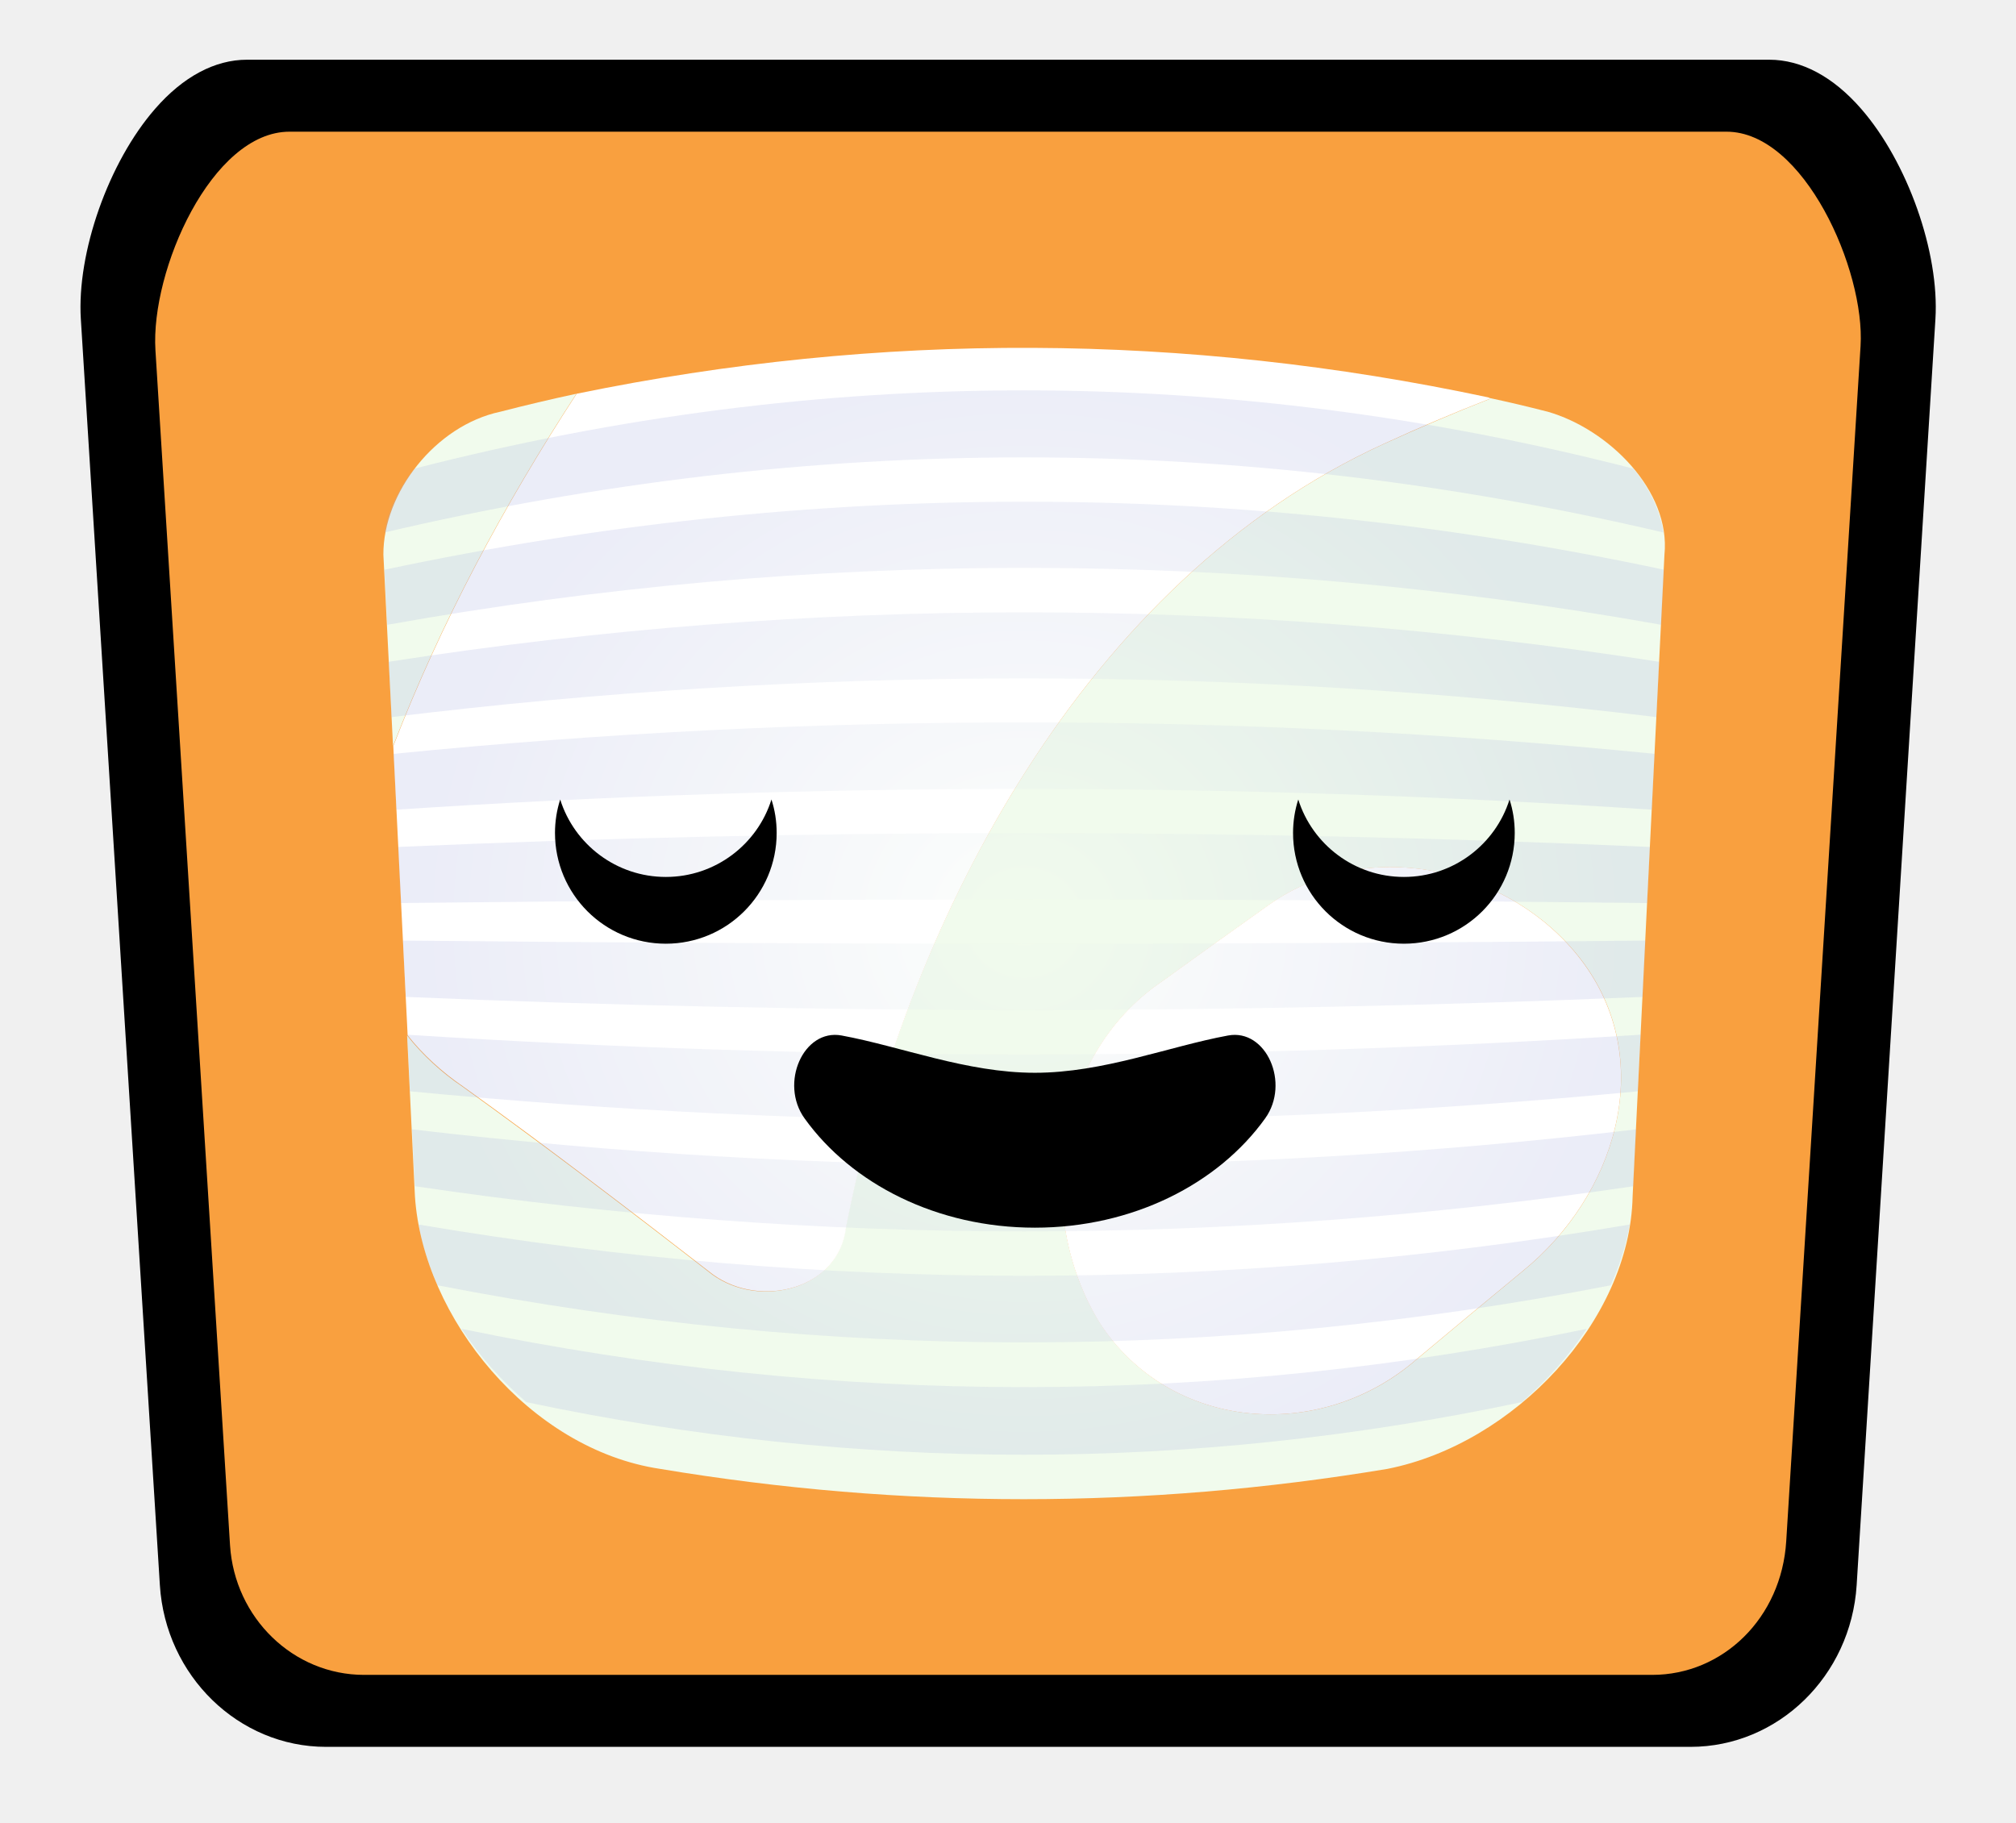
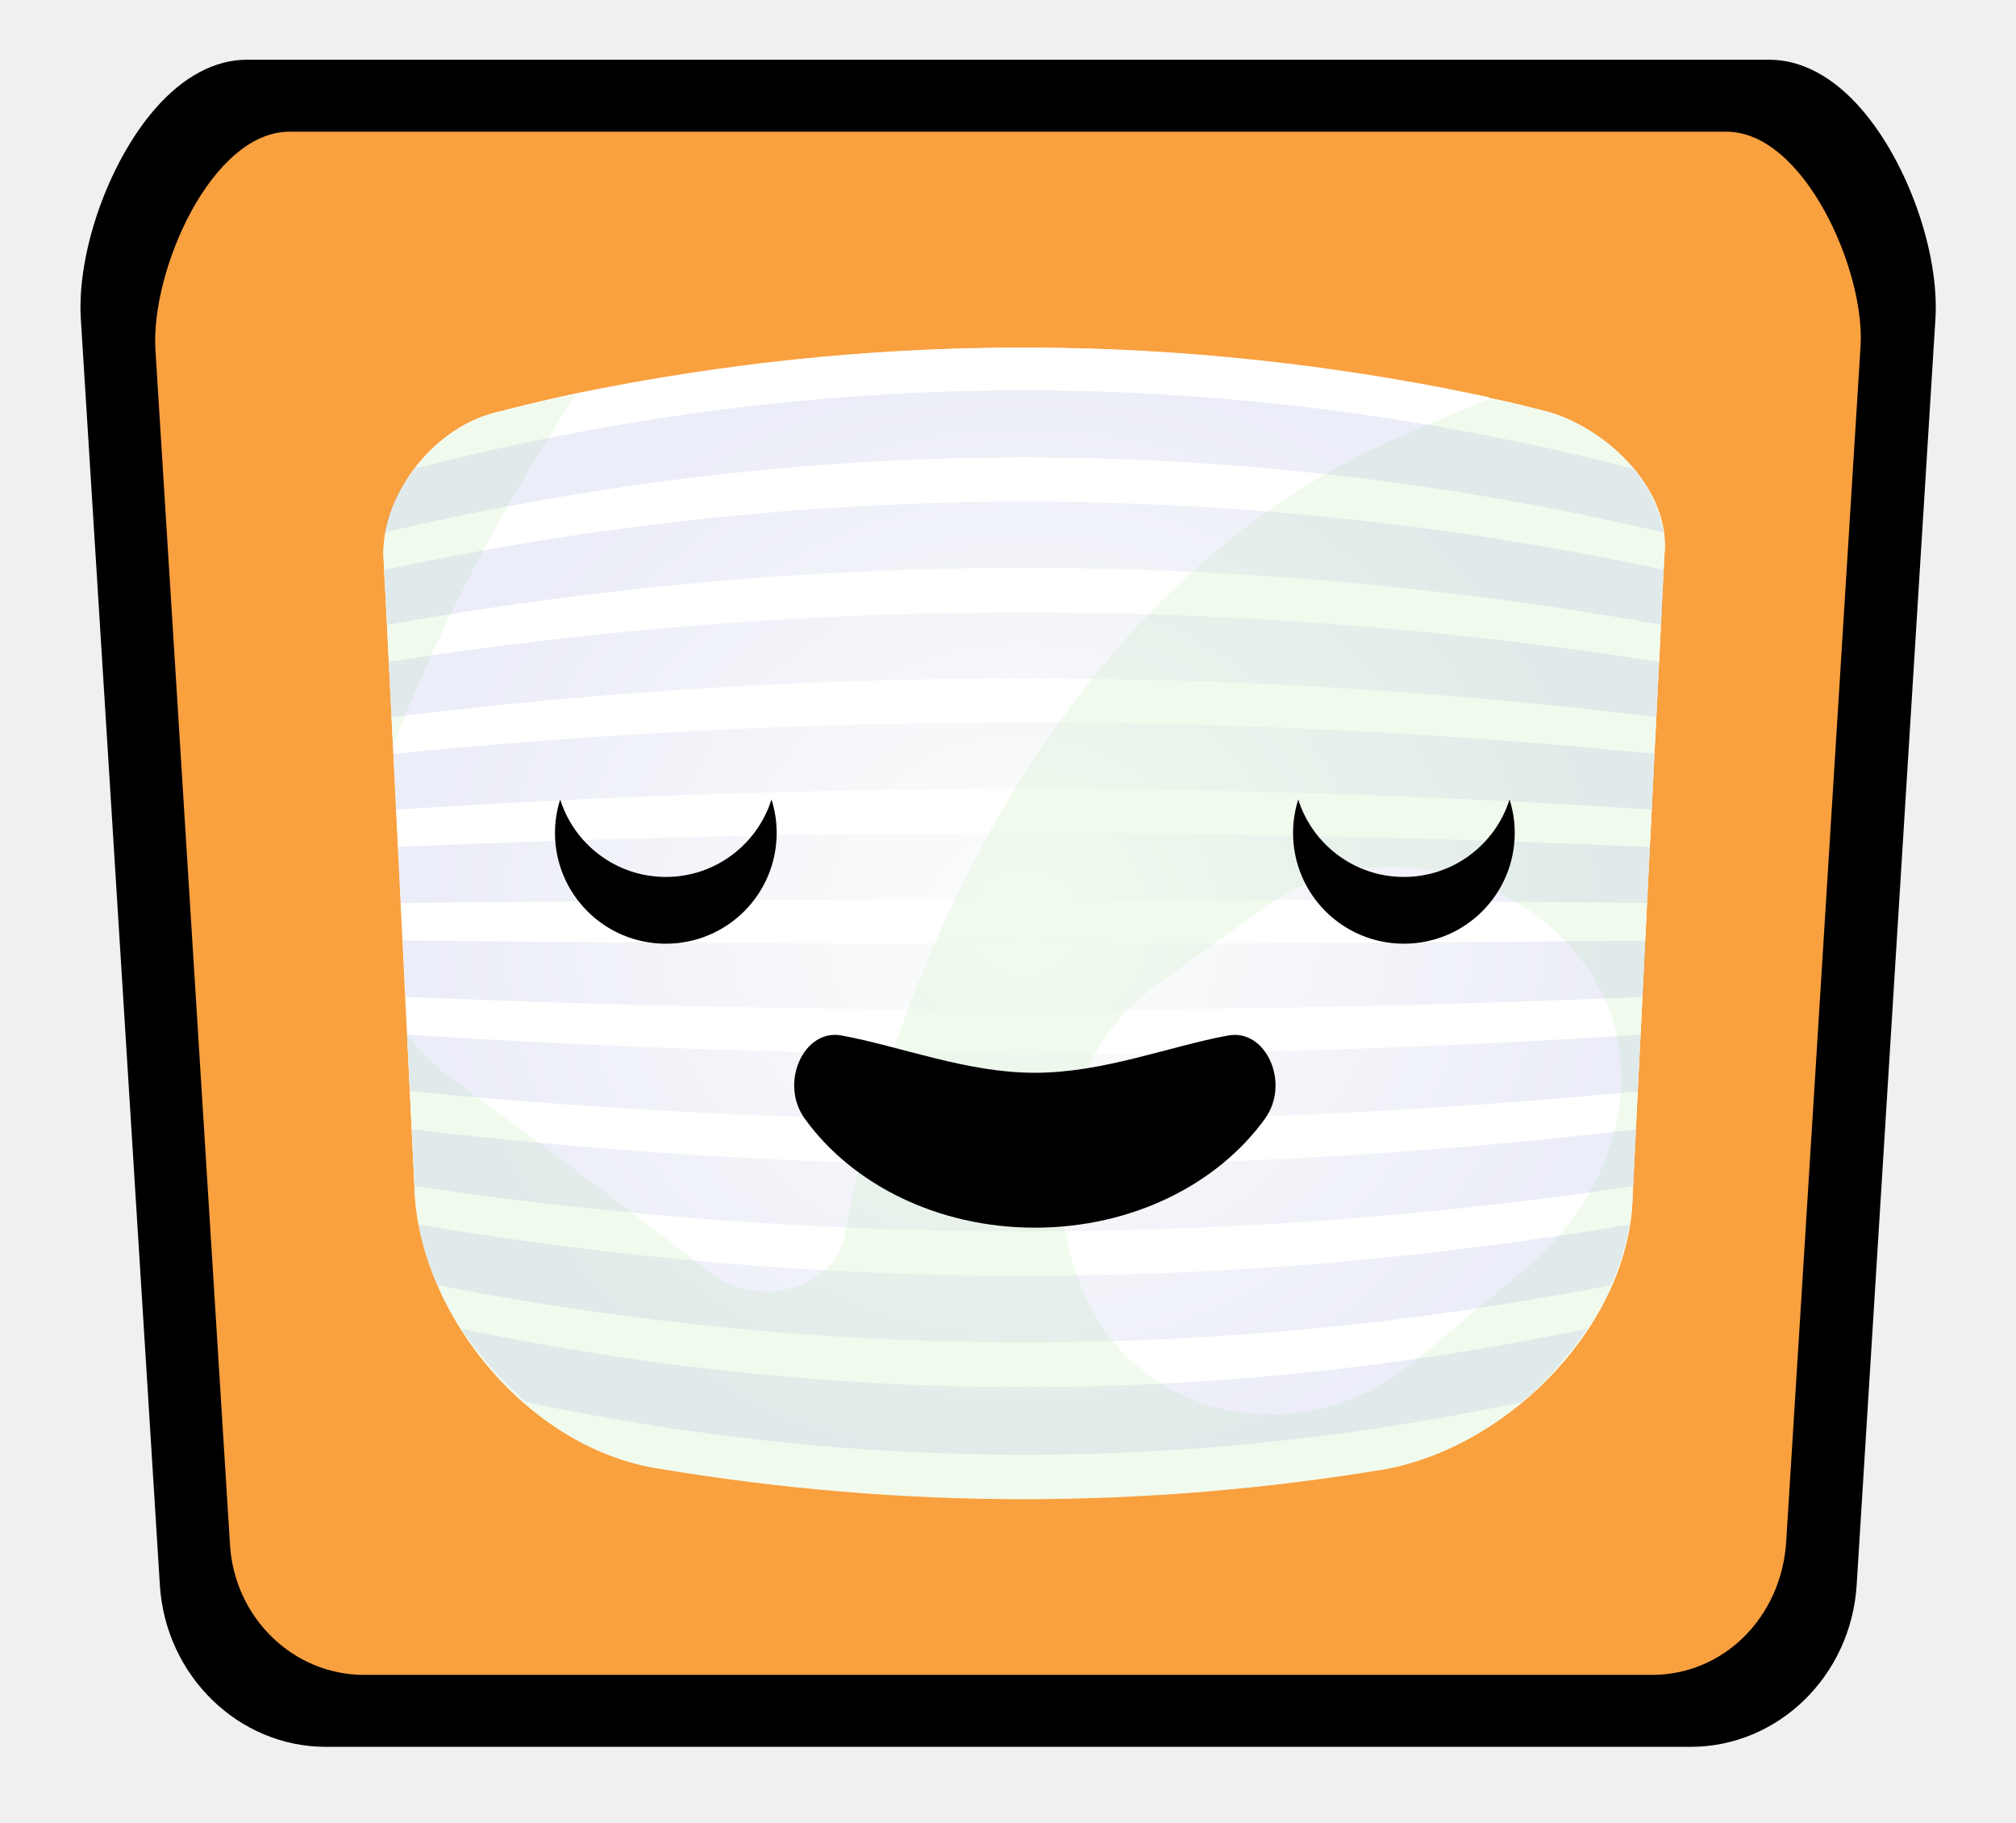
<svg xmlns="http://www.w3.org/2000/svg" version="1.1" id="Layer_1" x="0px" y="0px" viewBox="0 0 773 699" style="enable-background:new 0 0 773 699;" xml:space="preserve">
  <style type="text/css">
	.st0{display:none;}
	.st1{display:inline;fill:#8B95CC;}
	.st2{display:inline;}
	.st3{fill:#BAD1C3;}
	.st4{display:inline;fill:#F1FBED;}
	.st5{display:inline;fill:#9CA3DB;}
	.st6{display:inline;fill:#BDCCD4;}
	.st7{fill:#F9A03F;}
- 	.st8{fill:#F1FBED;}
- 	.st9{fill:#FFFFFF;}
+ 	.st8{fill:#FFFFFF;}
+ 	.st9{fill:#F1FBED;}
	.st10{opacity:0.2;fill:url(#SVGID_1_);enable-background:new    ;}
</style>
  <g id="Layer_1_00000042700427122550223860000016171415287862758302_" class="st0">
    <path class="st1" d="M665.7,747H104.5c-30.8,0-56.4-23.9-58.3-54.7L13.7,188.2C11.5,154.5,38.3,96,72.1,96h626.1   c33.8,0,60.5,58.5,58.3,92.2L724,692.3C722.1,723.1,696.5,747,665.7,747z" />
    <g class="st2">
      <path class="st3" d="M600,216.6h-24.7l0.7,0.4l-43.7,26.7c-111,67.9-190.7,177.6-218.8,304.6c-0.4,1.8-0.8,3.6-1.2,5.5l0,0    c-5.1,24.5-33.4,35.9-54.6,22l-103.1-67.7c-8.9-5.8-16.6-12.9-23-20.8l3.3,72.2c2.5,54.2,47.1,96.9,101.4,96.9h297.6    c54.3,0,98.9-42.7,101.4-96.9l13.3-292C649.9,239.8,627.8,216.6,600,216.6z" />
      <path class="st3" d="M170.2,216.6c-27.7,0-49.8,23.1-48.6,50.8l4,88.4c17.6-50.5,43.3-97.5,76.1-139.2L170.2,216.6L170.2,216.6z" />
    </g>
    <path class="st4" d="M154.6,508.1l103.1,67.7c21.1,13.9,49.4,2.5,54.6-22l0,0c0.4-1.8,0.8-3.7,1.2-5.5   c28.2-127,107.8-236.7,218.8-304.6L576,217l-0.7-0.4H201.7c-32.8,41.7-58.5,88.7-76.1,139.2l6,131.5   C138,495.2,145.8,502.3,154.6,508.1z" />
    <path class="st4" d="M441.1,459.1l44.1-29.7c42.8-28.9,100.9-17.6,129.8,25.2l0,0c28.9,42.8,17.6,100.9-25.2,129.8l-44.1,29.7   c-42.8,28.9-100.9,17.6-129.8-25.2l0,0C387.1,546.1,398.3,488,441.1,459.1z" />
    <g class="st2">
      <path d="M458.2,548.4c0,30.5-35,52.1-78.1,52.1S302,578.9,302,548.4s35-4.2,78.1-4.2S458.2,517.9,458.2,548.4z" />
      <g>
-         <ellipse transform="matrix(0.3302 -0.9439 0.9439 0.3302 -41.1207 733.8803)" cx="496.5" cy="395.9" rx="82.6" ry="28.1" />
-         <ellipse transform="matrix(0.9439 -0.3302 0.3302 0.9439 -115.3796 112.5475)" cx="273.6" cy="395.9" rx="28.1" ry="82.6" />
+         <ellipse transform="matrix(0.3302 -0.9439 0.9439 0.3302 -41.1875 733.8768)" cx="496.5" cy="396" rx="82.6" ry="28.1" />
+         <ellipse transform="matrix(0.9439 -0.3302 0.3302 0.9439 -115.3797 112.5487)" cx="273.6" cy="395.9" rx="28.1" ry="82.6" />
      </g>
    </g>
    <path class="st5" d="M-622.3,747h-561.2c-30.8,0-56.4-23.9-58.3-54.7l-32.5-504.1c-2.2-33.7,24.6-92.2,58.3-92.2h626.1   c33.8,0,60.5,58.5,58.3,92.2l-32.5,504.1C-565.9,723.1-591.5,747-622.3,747z" />
    <path class="st6" d="M-754.1,656.4h-297.6c-54.3,0-98.9-42.7-101.4-96.9l-13.3-292c-1.3-27.7,20.9-50.8,48.6-50.8H-688   c27.7,0,49.8,23.1,48.6,50.8l-13.3,292C-655.1,613.7-699.8,656.4-754.1,656.4z" />
    <path class="st4" d="M-1030.3,575.8l-103.1-67.7c-35.2-23.1-52.2-65.5-42.5-106l0,0c27.9-116.7,98.1-218.5,197.3-286l34-23.1   L-712,217l-43.7,26.7c-111,67.9-190.7,177.6-218.8,304.6c-0.4,1.8-0.8,3.6-1.2,5.5l0,0C-980.9,578.3-1009.2,589.7-1030.3,575.8z" />
    <path class="st4" d="M-846.9,459.1l44.1-29.7c42.8-28.9,100.9-17.6,129.8,25.2l0,0c28.9,42.8,17.6,100.9-25.2,129.8l-44.1,29.7   c-42.8,28.9-100.9,17.6-129.8-25.2l0,0C-900.9,546.1-889.7,488-846.9,459.1z" />
    <g class="st2">
      <path d="M-829.8,548.4c0,30.5-35,52.1-78.1,52.1s-78.1-21.6-78.1-52.1s35-4.2,78.1-4.2C-864.7,544.3-829.8,517.9-829.8,548.4z" />
      <g>
-         <ellipse transform="matrix(0.3302 -0.9439 0.9439 0.3302 -903.788 -481.8712)" cx="-791.4" cy="395.9" rx="82.6" ry="28.1" />
-         <ellipse transform="matrix(0.9439 -0.3302 0.3302 0.9439 -187.6229 -312.7498)" cx="-1014.4" cy="395.9" rx="28.1" ry="82.6" />
+         <ellipse transform="matrix(0.3302 -0.9439 0.9439 0.3302 -903.743 -481.8835)" cx="-791.4" cy="395.9" rx="82.6" ry="28.1" />
+         <ellipse transform="matrix(0.9439 -0.3302 0.3302 0.9439 -187.6232 -312.7488)" cx="-1014.4" cy="395.9" rx="28.1" ry="82.6" />
      </g>
    </g>
  </g>
  <path d="M125,669.9c-33.5,0-61.5-27.2-63.7-62L31,122.4c-1.6-25.5,10.6-60.2,28.5-80.7c10.7-12.3,22.9-18.8,35.2-18.8h583.7  c12.3,0,24.5,6.5,35.2,18.8c17.8,20.4,30.1,55.1,28.5,80.7l-30.2,485.5c-2.2,34.8-30.1,62-63.7,62H125z" />
  <path class="st7" d="M633.5,642.3H139.6c-27.1,0-49.6-21.8-51.4-49.7L59.6,134.3c-1.9-30.6,21.6-83.8,51.4-83.8h551  c29.7,0,53.2,53.2,51.4,82.2L684.9,591C683.1,620.5,660.6,642.3,633.5,642.3z" />
-   <path class="st8" d="M593.5,157.9c-9.1-2.3-13.7-3.4-22.9-5.4c0.2,0.2,0.4,0.3,0.6,0.5c-13.8,5.4-27.3,11.2-40.7,17.3  C416,222.7,348.7,352.4,325.3,465.4c-0.4,1.8-0.7,3.6-1.1,5.4l0,0c-2.7,23.8-32.9,31.2-51.1,18c-31.5-24.5-63.3-48.7-95.8-72.1  c-7.8-5.2-15.5-12.3-21.2-19.6c1,20.6,2,41.1,3,61.7c3.1,46.5,43.9,97,94,104.5c93,15.5,185.9,15.5,278.9,0  c48.5-9.6,93-56.7,94-104.5c4-82,8.1-164,12.2-246C640.7,188.1,616.7,164.6,593.5,157.9z M584.1,487.3c-13.7,11.3-27.3,22.6-40.9,34  c-37.2,32.3-94.7,27.4-121.5-14l0,0c-25.1-40.7-18.5-102,23.7-130.8c13.7-9.9,27.5-19.8,41.3-29.6c38.6-27.3,94.5-13.5,120.8,22.8  l0,0C635.2,408.1,619.2,458.6,584.1,487.3z" />
-   <path class="st8" d="M191.8,157.9c-24.9,5.3-44.9,31.1-44.8,54.8c1.2,24.5,2.5,49,3.7,73.4C169.1,238.6,193,194,221,151  C211.2,153.1,201.5,155.4,191.8,157.9z" />
-   <path class="st9" d="M530.6,170.2c13.4-6.2,26.9-11.9,40.7-17.3c-0.2-0.2-0.4-0.3-0.6-0.5C454.3,127.6,337.6,127,221.1,151  c-28,43-51.9,87.6-70.3,135.1c1.8,37,3.7,73.9,5.5,110.9c5.7,7.3,13.4,14.3,21.2,19.6c32.5,23.3,64.2,47.6,95.8,72.1  c18.2,13.2,48.4,5.9,51.1-18l0,0c0.4-1.8,0.7-3.6,1.1-5.4C348.8,352.3,416,222.6,530.6,170.2z" />
-   <path class="st9" d="M607.4,369.7c-26.3-36.4-82.2-50.1-120.8-22.8c-13.8,9.8-27.6,19.7-41.3,29.6c-42.2,28.8-48.7,90.1-23.7,130.8  l0,0c26.9,41.4,84.3,46.3,121.5,14c13.6-11.4,27.2-22.7,40.9-34C619.2,458.6,635.2,408.1,607.4,369.7L607.4,369.7z" />
-   <radialGradient id="SVGID_1_" cx="436.775" cy="772.518" r="247.472" gradientTransform="matrix(0.9323 0 0 0.8846 -14.4554 -329.5818)" gradientUnits="userSpaceOnUse">
+   <path class="st8" d="M593.5,157.9c-4.1-1-7.3-1.8-10.3-2.6l0,0c-3.7-0.9-7.3-1.7-12.3-2.8c-0.1-0.1-0.1-0.1-0.2-0.2  c-5.2-1.1-10.5-2.2-15.7-3.2l-0.7-0.2l-0.1,0c-110.9-21.4-222.1-20.9-333.1,1.9l-0.1,0c-9.8,2.1-19.5,4.4-29.2,6.9  c-24.9,5.3-44.9,31.1-44.8,54.8c0.3,7.1,0.7,14.2,1.1,21.3l0,0l11,224.8c3.1,46.5,43.9,97,94,104.5c93,15.5,185.9,15.5,278.9,0  c48.5-9.6,93-56.7,94-104.5c4-82,8.1-164,12.2-246C640.7,188.1,616.7,164.6,593.5,157.9z" />
+   <path class="st9" d="M593.5,157.9c-9.1-2.3-13.7-3.4-22.9-5.4c0.2,0.2,0.4,0.3,0.6,0.5c-13.8,5.4-27.3,11.2-40.7,17.3  C416,222.7,348.7,352.4,325.3,465.4c-0.4,1.8-0.7,3.6-1.1,5.4l0,0c-2.7,23.8-32.9,31.2-51.1,18c-31.5-24.5-63.3-48.7-95.8-72.1  c-7.8-5.2-15.5-12.3-21.2-19.6c1,20.6,2,41.1,3,61.7c3.1,46.5,43.9,97,94,104.5c93,15.5,185.9,15.5,278.9,0  c48.5-9.6,93-56.7,94-104.5c4-82,8.1-164,12.2-246C640.7,188.1,616.7,164.6,593.5,157.9z M584.1,487.3c-13.7,11.3-27.3,22.6-40.9,34  c-37.2,32.3-94.7,27.4-121.5-14l0,0c-25.1-40.7-18.5-102,23.7-130.8c13.7-9.9,27.5-19.8,41.3-29.6c38.6-27.3,94.5-13.5,120.8,22.8  l0,0C635.2,408.1,619.2,458.6,584.1,487.3z" />
+   <path class="st9" d="M191.8,157.9c-24.9,5.3-44.9,31.1-44.8,54.8c1.2,24.5,2.5,49,3.7,73.4C169.1,238.6,193,194,221,151  C211.2,153.1,201.5,155.4,191.8,157.9z" />
+   <path class="st8" d="M530.6,170.2c13.4-6.2,26.9-11.9,40.7-17.3c-0.2-0.2-0.4-0.3-0.6-0.5C454.3,127.6,337.6,127,221.1,151  c-28,43-51.9,87.6-70.3,135.1c1.8,37,3.7,73.9,5.5,110.9c5.7,7.3,13.4,14.3,21.2,19.6c32.5,23.3,64.2,47.6,95.8,72.1  c18.2,13.2,48.4,5.9,51.1-18l0,0c0.4-1.8,0.7-3.6,1.1-5.4C348.8,352.3,416,222.6,530.6,170.2z" />
+   <path class="st8" d="M607.4,369.7c-26.3-36.4-82.2-50.1-120.8-22.8c-13.8,9.8-27.6,19.7-41.3,29.6c-42.2,28.8-48.7,90.1-23.7,130.8  l0,0c26.9,41.4,84.3,46.3,121.5,14c13.6-11.4,27.2-22.7,40.9-34C619.2,458.6,635.2,408.1,607.4,369.7L607.4,369.7z" />
+   <radialGradient id="SVGID_1_" cx="478.384" cy="-97.304" r="247.472" gradientTransform="matrix(0.9323 0 0 -0.8846 -53.2475 267.7122)" gradientUnits="userSpaceOnUse">
    <stop offset="0" style="stop-color:#F1FBED" />
    <stop offset="1" style="stop-color:#9CA3DB" />
  </radialGradient>
  <path class="st10" d="M150.1,275c-0.4-8.5-0.6-12.8-1.1-21.2c162.5-25.3,324.7-25.3,487.2,0c-0.4,8.5-0.6,12.7-1.1,21.2  C473.4,255.2,311.9,255.2,150.1,275z M637,239.6c0.4-8.5,0.6-12.7,1.1-21.1c-163.7-34.8-327-34.8-490.7,0c0.4,8.4,0.6,12.7,1.1,21.1  C311.4,210.5,474,210.5,637,239.6z M631.6,346.3c0.4-8.6,0.6-12.9,1.1-21.5c-160-7.1-320-7.1-480.1,0c0.4,8.6,0.6,12.9,1.1,21.5  C313,344.5,472.3,344.5,631.6,346.3z M637.8,204.2c-1.2-8.4-5.9-18-11.6-24.5c-155.8-40-311.4-40-467.2,0  c-5.6,6.5-10.3,16.1-11.6,24.5C311.1,165.8,474.2,165.8,637.8,204.2z M633.4,310.5c0.4-8.6,0.6-12.8,1.1-21.4  c-161.3-16.1-322.4-16.1-483.6,0c0.4,8.5,0.6,12.8,1.1,21.4C312.4,299.9,472.9,299.9,633.4,310.5z M201.8,537.7  c127.2,26.9,254.5,26.9,381.7,0c9.6-8.2,18-17.7,24.9-28.1c-143.8,29.8-287.6,29.8-431.4,0C183.8,520,192.2,529.4,201.8,537.7z   M617.6,492.9c3.4-7.6,5.9-15.4,7.3-23.3c-154.9,26.2-309.6,26.2-464.4,0c1.4,7.9,3.9,15.7,7.3,23.3  C317.7,522.1,467.6,522.1,617.6,492.9z M629.9,382.3c0.4-8.7,0.6-13,1.1-21.6c-158.8,1.6-317.7,1.6-476.5,0c0.4,8.6,0.6,13,1.1,21.6  C313.6,389,471.7,389,629.9,382.3z M157.2,418.5c157,15.1,313.8,15.1,470.8,0c0.4-8.7,0.6-13.1,1.1-21.7  c-157.7,10.1-315.3,10.1-473,0c0,0.1,0,0.2,0,0.3C156.6,405.6,156.8,409.9,157.2,418.5z M626.3,454.9c0.4-8.8,0.6-13.1,1.1-21.8  c-156.5,18.4-312.9,18.4-469.4,0c0.4,8.7,0.6,13.1,1.1,21.8C314.8,478,470.5,478,626.3,454.9z" />
  <path d="M396.8,411.4c-26.2,0-51.3-10.1-74.1-14.3c-14.6-2.7-23.9,18.3-14.2,31.8c18,25.1,50.8,41.9,88.3,41.9s70.3-16.8,88.3-41.9  c9.7-13.5,0.4-34.5-14.2-31.8C448.1,401.3,423.1,411.4,396.8,411.4z" />
  <g>
    <path d="M255.3,336.3c-19,0-35.1-12.5-40.5-29.7c-1.3,4-2,8.4-2,12.8c0,23.5,19,42.5,42.5,42.5s42.5-19,42.5-42.5   c0-4.5-0.7-8.8-2-12.8C290.4,323.8,274.3,336.3,255.3,336.3z" />
    <path d="M538.3,336.3c-19,0-35.1-12.5-40.5-29.7c-1.3,4-2,8.4-2,12.8c0,23.5,19,42.5,42.5,42.5s42.5-19,42.5-42.5   c0-4.5-0.7-8.8-2-12.8C573.4,323.8,557.3,336.3,538.3,336.3z" />
  </g>
</svg>
